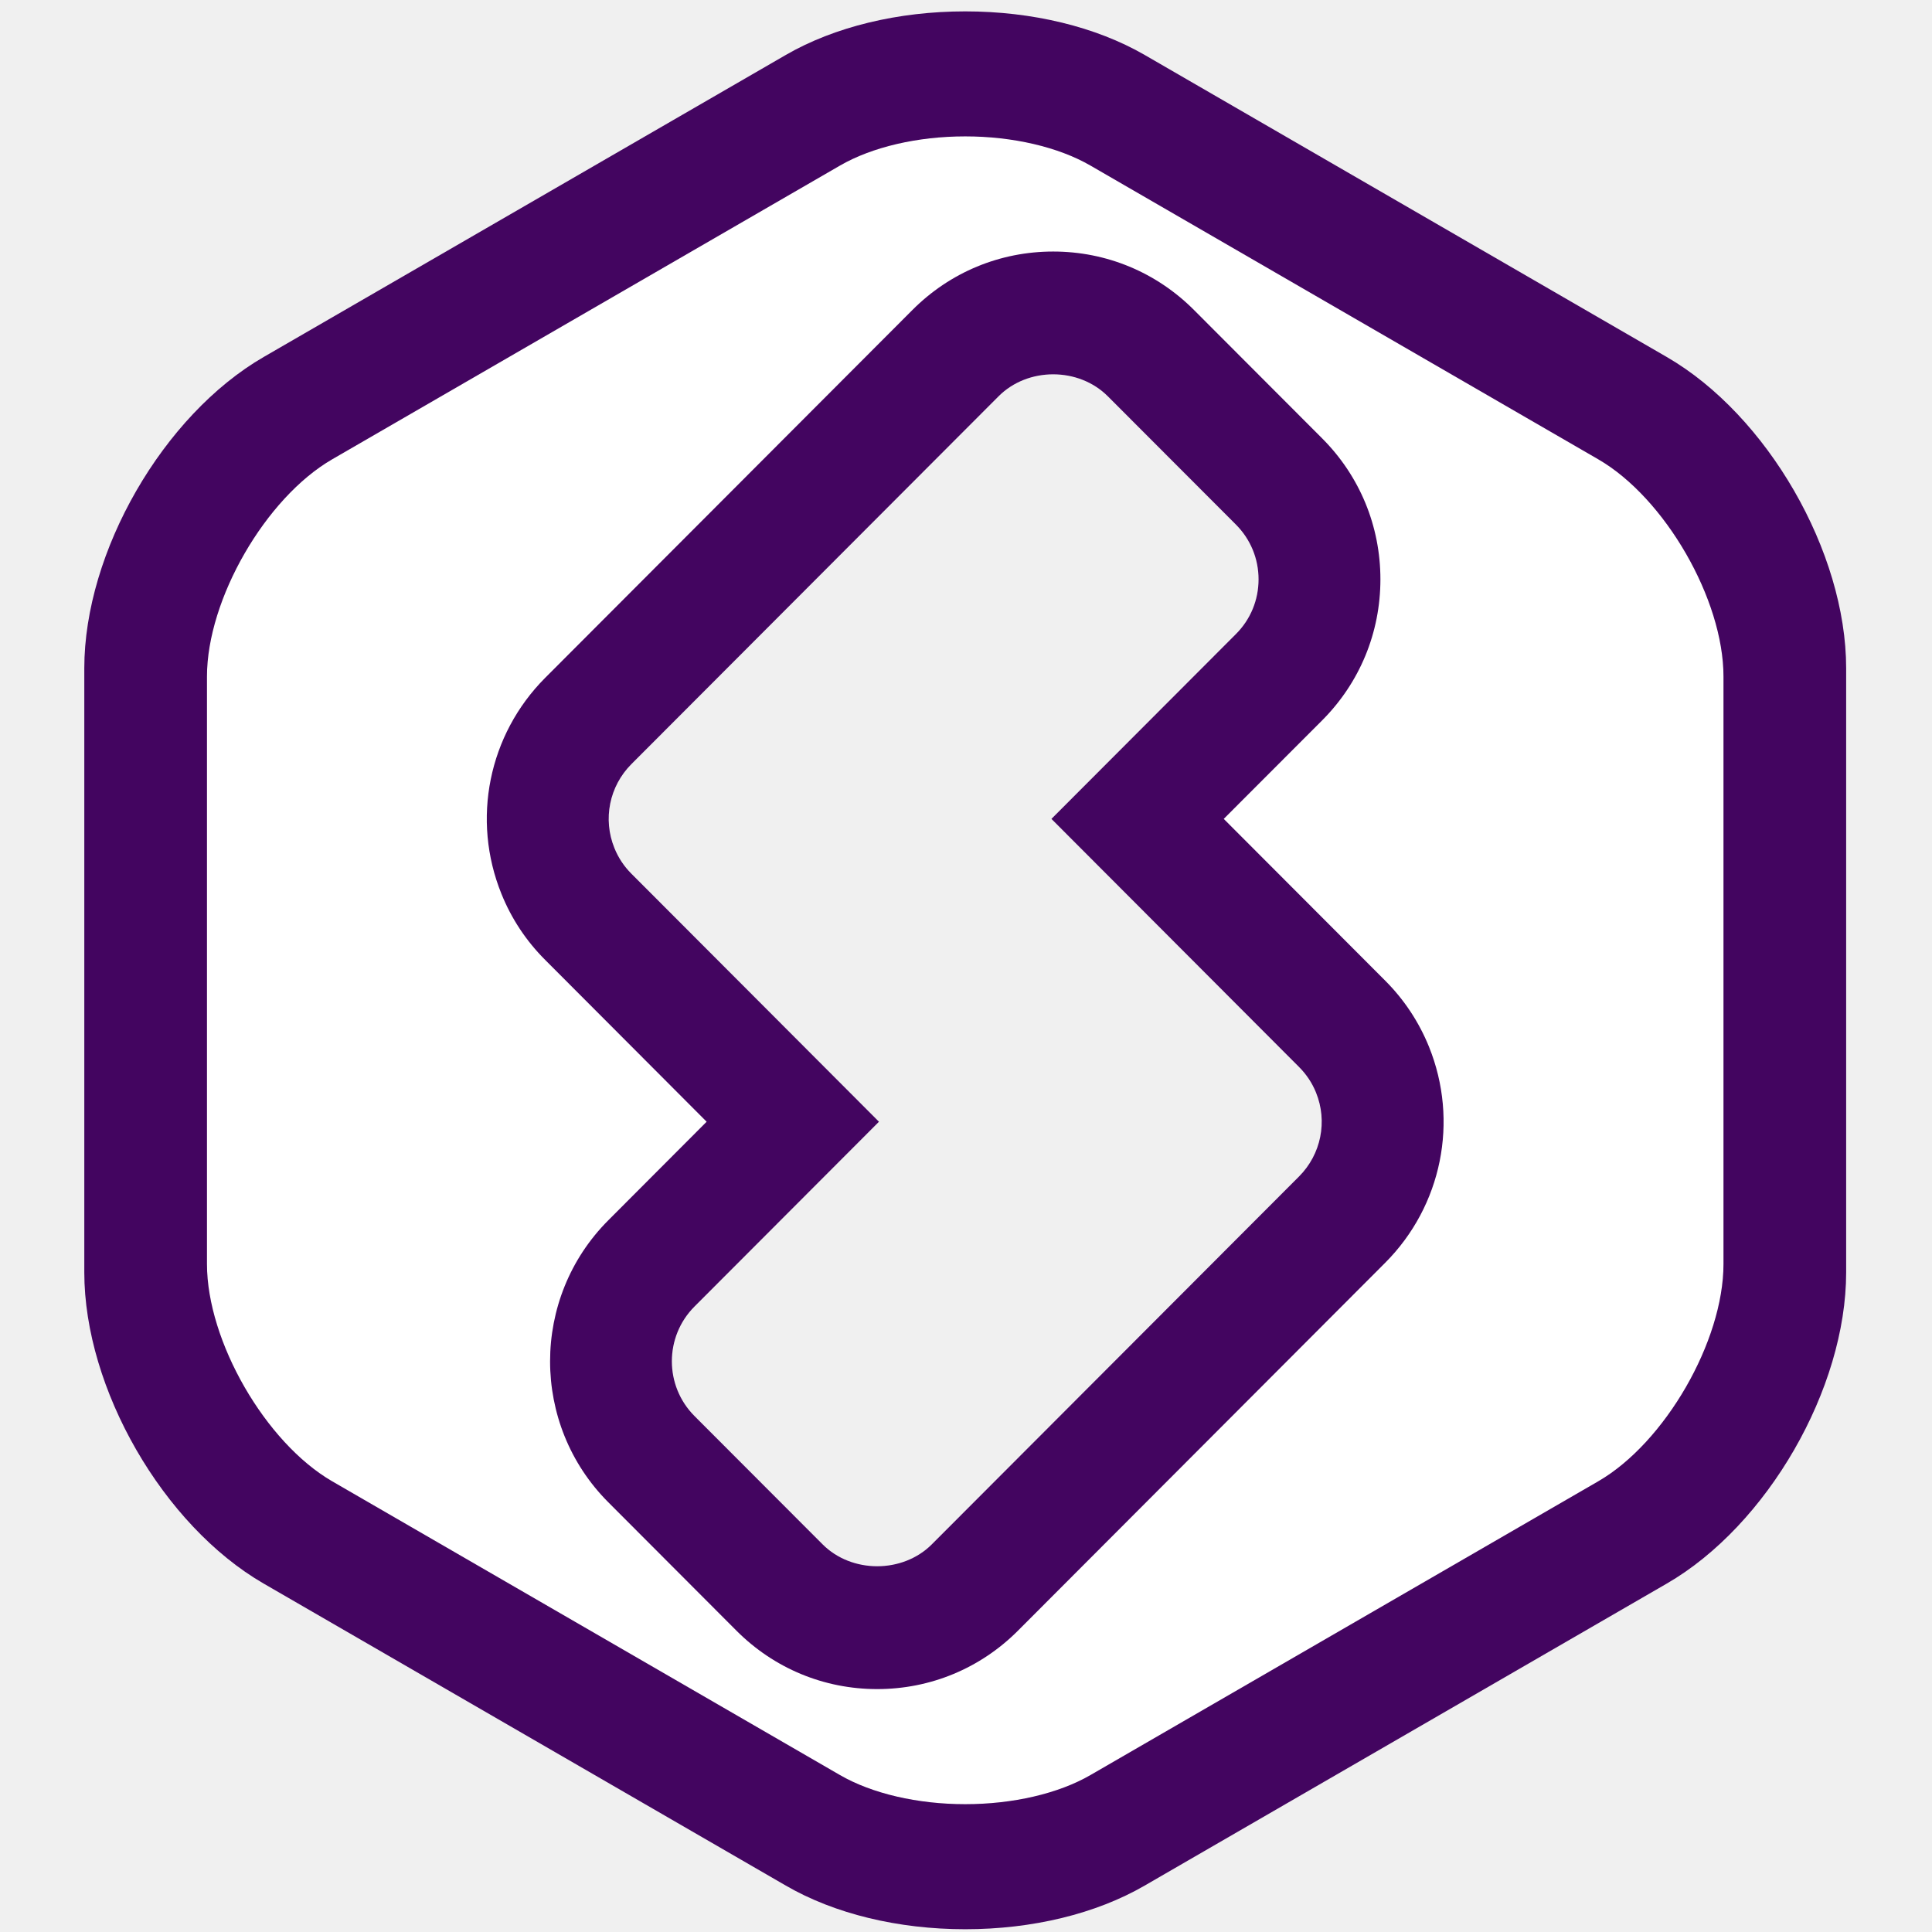
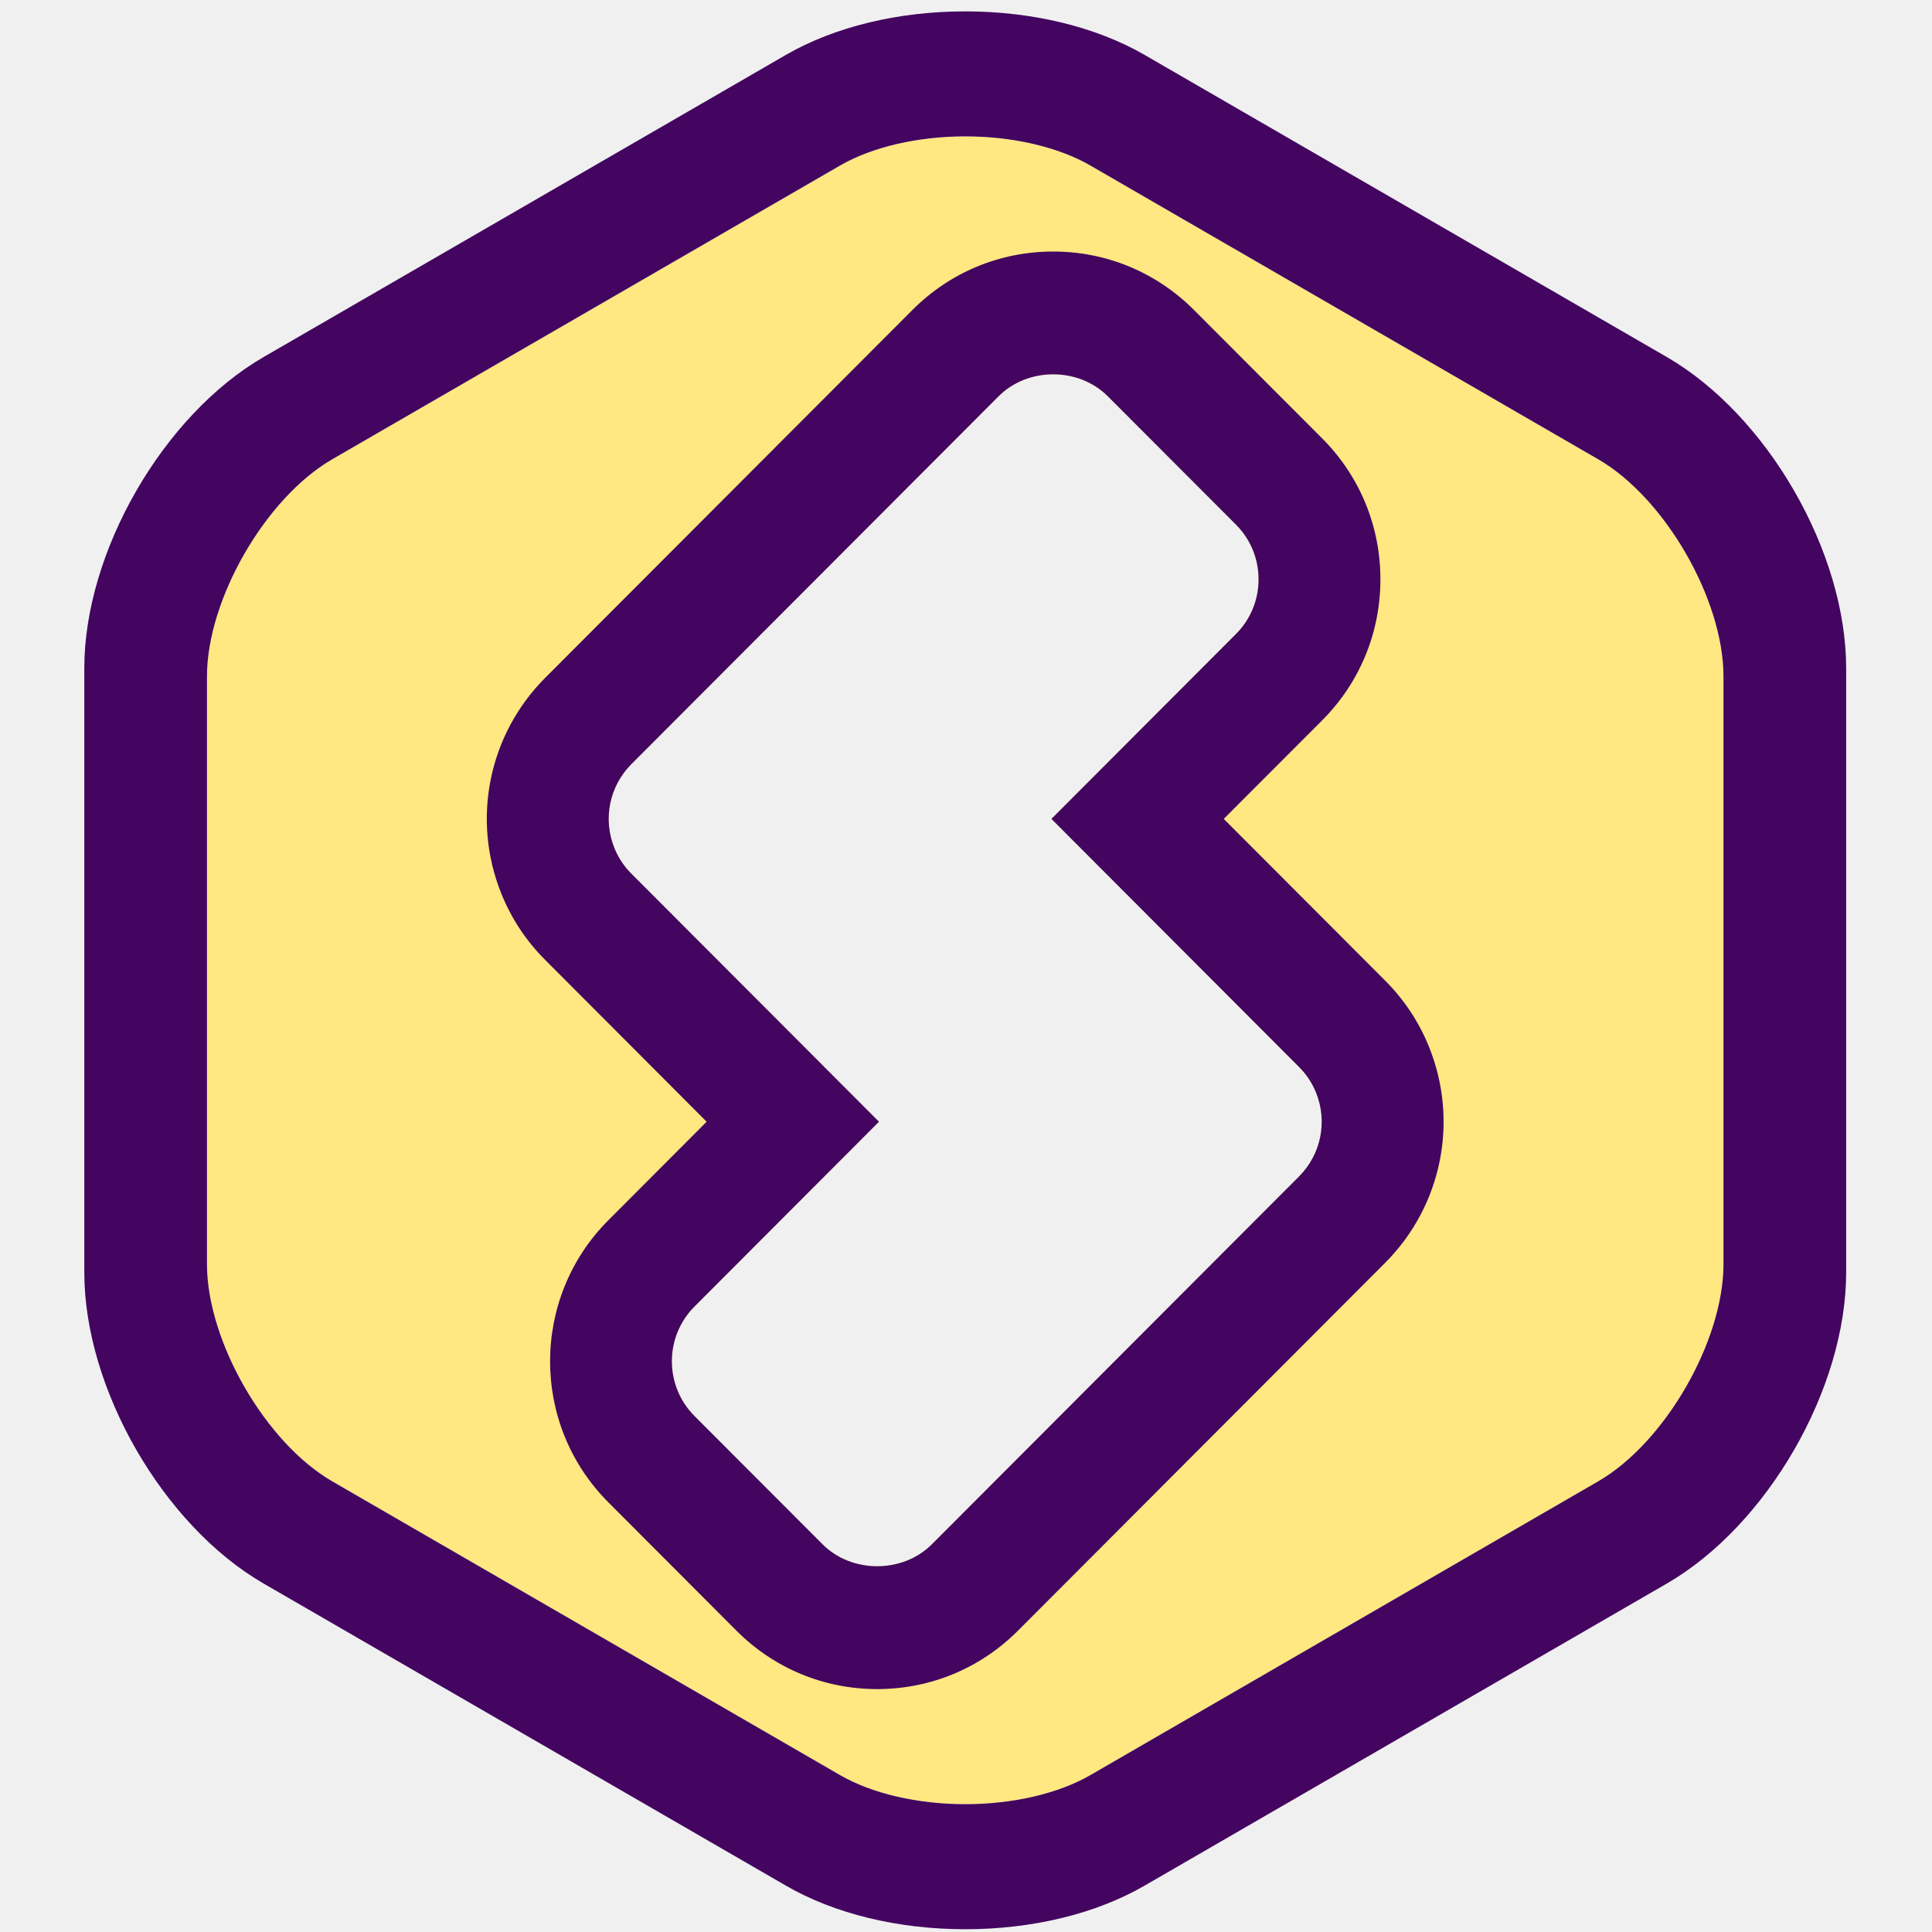
<svg xmlns="http://www.w3.org/2000/svg" width="100%" height="100%" viewBox="0 0 180 180" version="1.1" xml:space="preserve" style="fill-rule:evenodd;clip-rule:evenodd;stroke-linejoin:round;stroke-miterlimit:2;">
  <g id="Group" transform="matrix(1,0,0,1,6,0)">
    <g transform="matrix(1,0,0,1,-6,0)">
-       <path d="M89.929,12.706C94.356,12.706 98.609,13.698 101.591,15.423L148.904,42.792C155.118,46.387 160.573,55.843 160.573,63.027L160.573,117.77C160.573,124.961 155.118,134.414 148.904,138.01L101.591,165.381C98.609,167.107 94.356,168.091 89.929,168.091C85.498,168.091 81.247,167.107 78.263,165.381L30.95,138.01C24.738,134.414 19.283,124.961 19.283,117.77L19.283,63.027C19.283,55.843 24.738,46.387 30.95,42.792L78.263,15.423C81.247,13.698 85.498,12.706 89.929,12.706ZM71.415,94.011L81.892,104.509L64.702,121.729C61.895,124.543 61.895,129.113 64.702,131.926L76.637,143.88C79.353,146.604 84.097,146.604 86.818,143.88L121.031,109.606C123.08,107.548 123.701,104.486 122.611,101.793C122.249,100.898 121.717,100.098 121.031,99.411L97.959,76.294L115.147,59.075C116.509,57.716 117.256,55.902 117.256,53.976C117.256,52.048 116.509,50.241 115.151,48.878L103.214,36.923C100.491,34.193 95.754,34.193 93.034,36.923L58.82,71.198C56.771,73.255 56.151,76.32 57.243,79.01C57.602,79.903 58.132,80.707 58.82,81.395L71.415,94.011Z" style="fill:white;" />
+       <path id="logo-bg-fill" d="M89.929,12.706C94.356,12.706 98.609,13.698 101.591,15.423L148.904,42.792C155.118,46.387 160.573,55.843 160.573,63.027L160.573,117.77C160.573,124.961 155.118,134.414 148.904,138.01L101.591,165.381C98.609,167.107 94.356,168.091 89.929,168.091C85.498,168.091 81.247,167.107 78.263,165.381L30.95,138.01C24.738,134.414 19.283,124.961 19.283,117.77L19.283,63.027C19.283,55.843 24.738,46.387 30.95,42.792L78.263,15.423C81.247,13.698 85.498,12.706 89.929,12.706ZM71.415,94.011L81.892,104.509L64.702,121.729C61.895,124.543 61.895,129.113 64.702,131.926L76.637,143.88C79.353,146.604 84.097,146.604 86.818,143.88L121.031,109.606C123.08,107.548 123.701,104.486 122.611,101.793C122.249,100.898 121.717,100.098 121.031,99.411L97.959,76.294L115.147,59.075C116.509,57.716 117.256,55.902 117.256,53.976C117.256,52.048 116.509,50.241 115.151,48.878L103.214,36.923C100.491,34.193 95.754,34.193 93.034,36.923L58.82,71.198C56.771,73.255 56.151,76.32 57.243,79.01C57.602,79.903 58.132,80.707 58.82,81.395L71.415,94.011Z" fill="#FFE882" />
    </g>
-     <path id="Fill-32" d="M83.929,12.706C79.498,12.706 75.247,13.698 72.263,15.423L24.95,42.792C18.738,46.387 13.283,55.843 13.283,63.027L13.283,117.77C13.283,124.961 18.738,134.414 24.95,138.01L72.263,165.381C75.247,167.107 79.498,168.091 83.929,168.091C88.356,168.091 92.609,167.107 95.591,165.381L142.904,138.01C149.118,134.414 154.573,124.961 154.573,117.77L154.573,63.027C154.573,55.843 149.118,46.387 142.904,42.792L95.591,15.423C92.609,13.698 88.356,12.706 83.929,12.706M83.929,179.742C77.674,179.742 71.74,178.302 67.218,175.679L18.568,147.54C9.197,142.122 1.854,129.381 1.854,118.542L1.854,62.258C1.854,51.423 9.197,38.68 18.568,33.259L67.218,5.116C71.74,2.502 77.674,1.06 83.929,1.06C90.183,1.06 96.116,2.502 100.641,5.116L149.286,33.259C158.657,38.68 166.002,51.423 166.002,62.258L166.002,118.542C166.002,129.381 158.657,142.122 149.286,147.54L100.641,175.679C96.116,178.302 90.183,179.742 83.929,179.742" style="fill:rgb(67,5,96);" />
-     <path id="Fill-34" d="M65.415,94.011L75.892,104.509L58.702,121.729C55.895,124.543 55.895,129.113 58.702,131.926L70.637,143.88C73.353,146.604 78.097,146.604 80.818,143.88L115.031,109.606C117.08,107.548 117.701,104.486 116.611,101.793C116.249,100.898 115.717,100.098 115.031,99.411L91.959,76.294L109.147,59.075C110.509,57.716 111.256,55.902 111.256,53.976C111.256,52.048 110.509,50.241 109.151,48.878L97.214,36.923C94.491,34.193 89.754,34.193 87.034,36.923L52.82,71.198C50.771,73.255 50.151,76.32 51.243,79.01C51.602,79.903 52.132,80.707 52.82,81.395L65.415,94.011ZM75.724,157.369C70.77,157.369 66.113,155.435 62.611,151.924L50.673,139.962C43.442,132.72 43.442,120.936 50.676,113.689L59.836,104.509L57.202,101.87L56.075,100.739L44.796,89.436C43.025,87.667 41.65,85.593 40.719,83.283C37.912,76.35 39.511,68.451 44.791,63.154L79.007,28.881C82.509,25.368 87.167,23.435 92.125,23.435C97.079,23.435 101.736,25.368 105.241,28.881L117.176,40.836C120.683,44.347 122.61,49.013 122.61,53.976C122.61,58.941 120.683,63.607 117.176,67.121L108.013,76.294L123.058,91.367C124.822,93.134 126.194,95.206 127.132,97.515C129.939,104.453 128.338,112.352 123.058,117.647L88.844,151.924C85.34,155.435 80.682,157.369 75.724,157.369Z" style="fill:rgb(67,5,96);" />
+     <path id="logo-outer-outline" d="M83.929,12.706C79.498,12.706 75.247,13.698 72.263,15.423L24.95,42.792C18.738,46.387 13.283,55.843 13.283,63.027L13.283,117.77C13.283,124.961 18.738,134.414 24.95,138.01L72.263,165.381C75.247,167.107 79.498,168.091 83.929,168.091C88.356,168.091 92.609,167.107 95.591,165.381L142.904,138.01C149.118,134.414 154.573,124.961 154.573,117.77L154.573,63.027C154.573,55.843 149.118,46.387 142.904,42.792L95.591,15.423C92.609,13.698 88.356,12.706 83.929,12.706M83.929,179.742C77.674,179.742 71.74,178.302 67.218,175.679L18.568,147.54C9.197,142.122 1.854,129.381 1.854,118.542L1.854,62.258C1.854,51.423 9.197,38.68 18.568,33.259L67.218,5.116C71.74,2.502 77.674,1.06 83.929,1.06C90.183,1.06 96.116,2.502 100.641,5.116L149.286,33.259C158.657,38.68 166.002,51.423 166.002,62.258L166.002,118.542C166.002,129.381 158.657,142.122 149.286,147.54L100.641,175.679C96.116,178.302 90.183,179.742 83.929,179.742" fill="#430560" />
+     <path id="logo-s-outline" d="M65.415,94.011L75.892,104.509L58.702,121.729C55.895,124.543 55.895,129.113 58.702,131.926L70.637,143.88C73.353,146.604 78.097,146.604 80.818,143.88L115.031,109.606C117.08,107.548 117.701,104.486 116.611,101.793C116.249,100.898 115.717,100.098 115.031,99.411L91.959,76.294L109.147,59.075C110.509,57.716 111.256,55.902 111.256,53.976C111.256,52.048 110.509,50.241 109.151,48.878L97.214,36.923C94.491,34.193 89.754,34.193 87.034,36.923L52.82,71.198C50.771,73.255 50.151,76.32 51.243,79.01C51.602,79.903 52.132,80.707 52.82,81.395L65.415,94.011ZM75.724,157.369C70.77,157.369 66.113,155.435 62.611,151.924L50.673,139.962C43.442,132.72 43.442,120.936 50.676,113.689L59.836,104.509L57.202,101.87L56.075,100.739L44.796,89.436C43.025,87.667 41.65,85.593 40.719,83.283C37.912,76.35 39.511,68.451 44.791,63.154L79.007,28.881C82.509,25.368 87.167,23.435 92.125,23.435C97.079,23.435 101.736,25.368 105.241,28.881L117.176,40.836C120.683,44.347 122.61,49.013 122.61,53.976C122.61,58.941 120.683,63.607 117.176,67.121L108.013,76.294L123.058,91.367C124.822,93.134 126.194,95.206 127.132,97.515C129.939,104.453 128.338,112.352 123.058,117.647L88.844,151.924C85.34,155.435 80.682,157.369 75.724,157.369Z" fill="#430560" />
  </g>
</svg>
